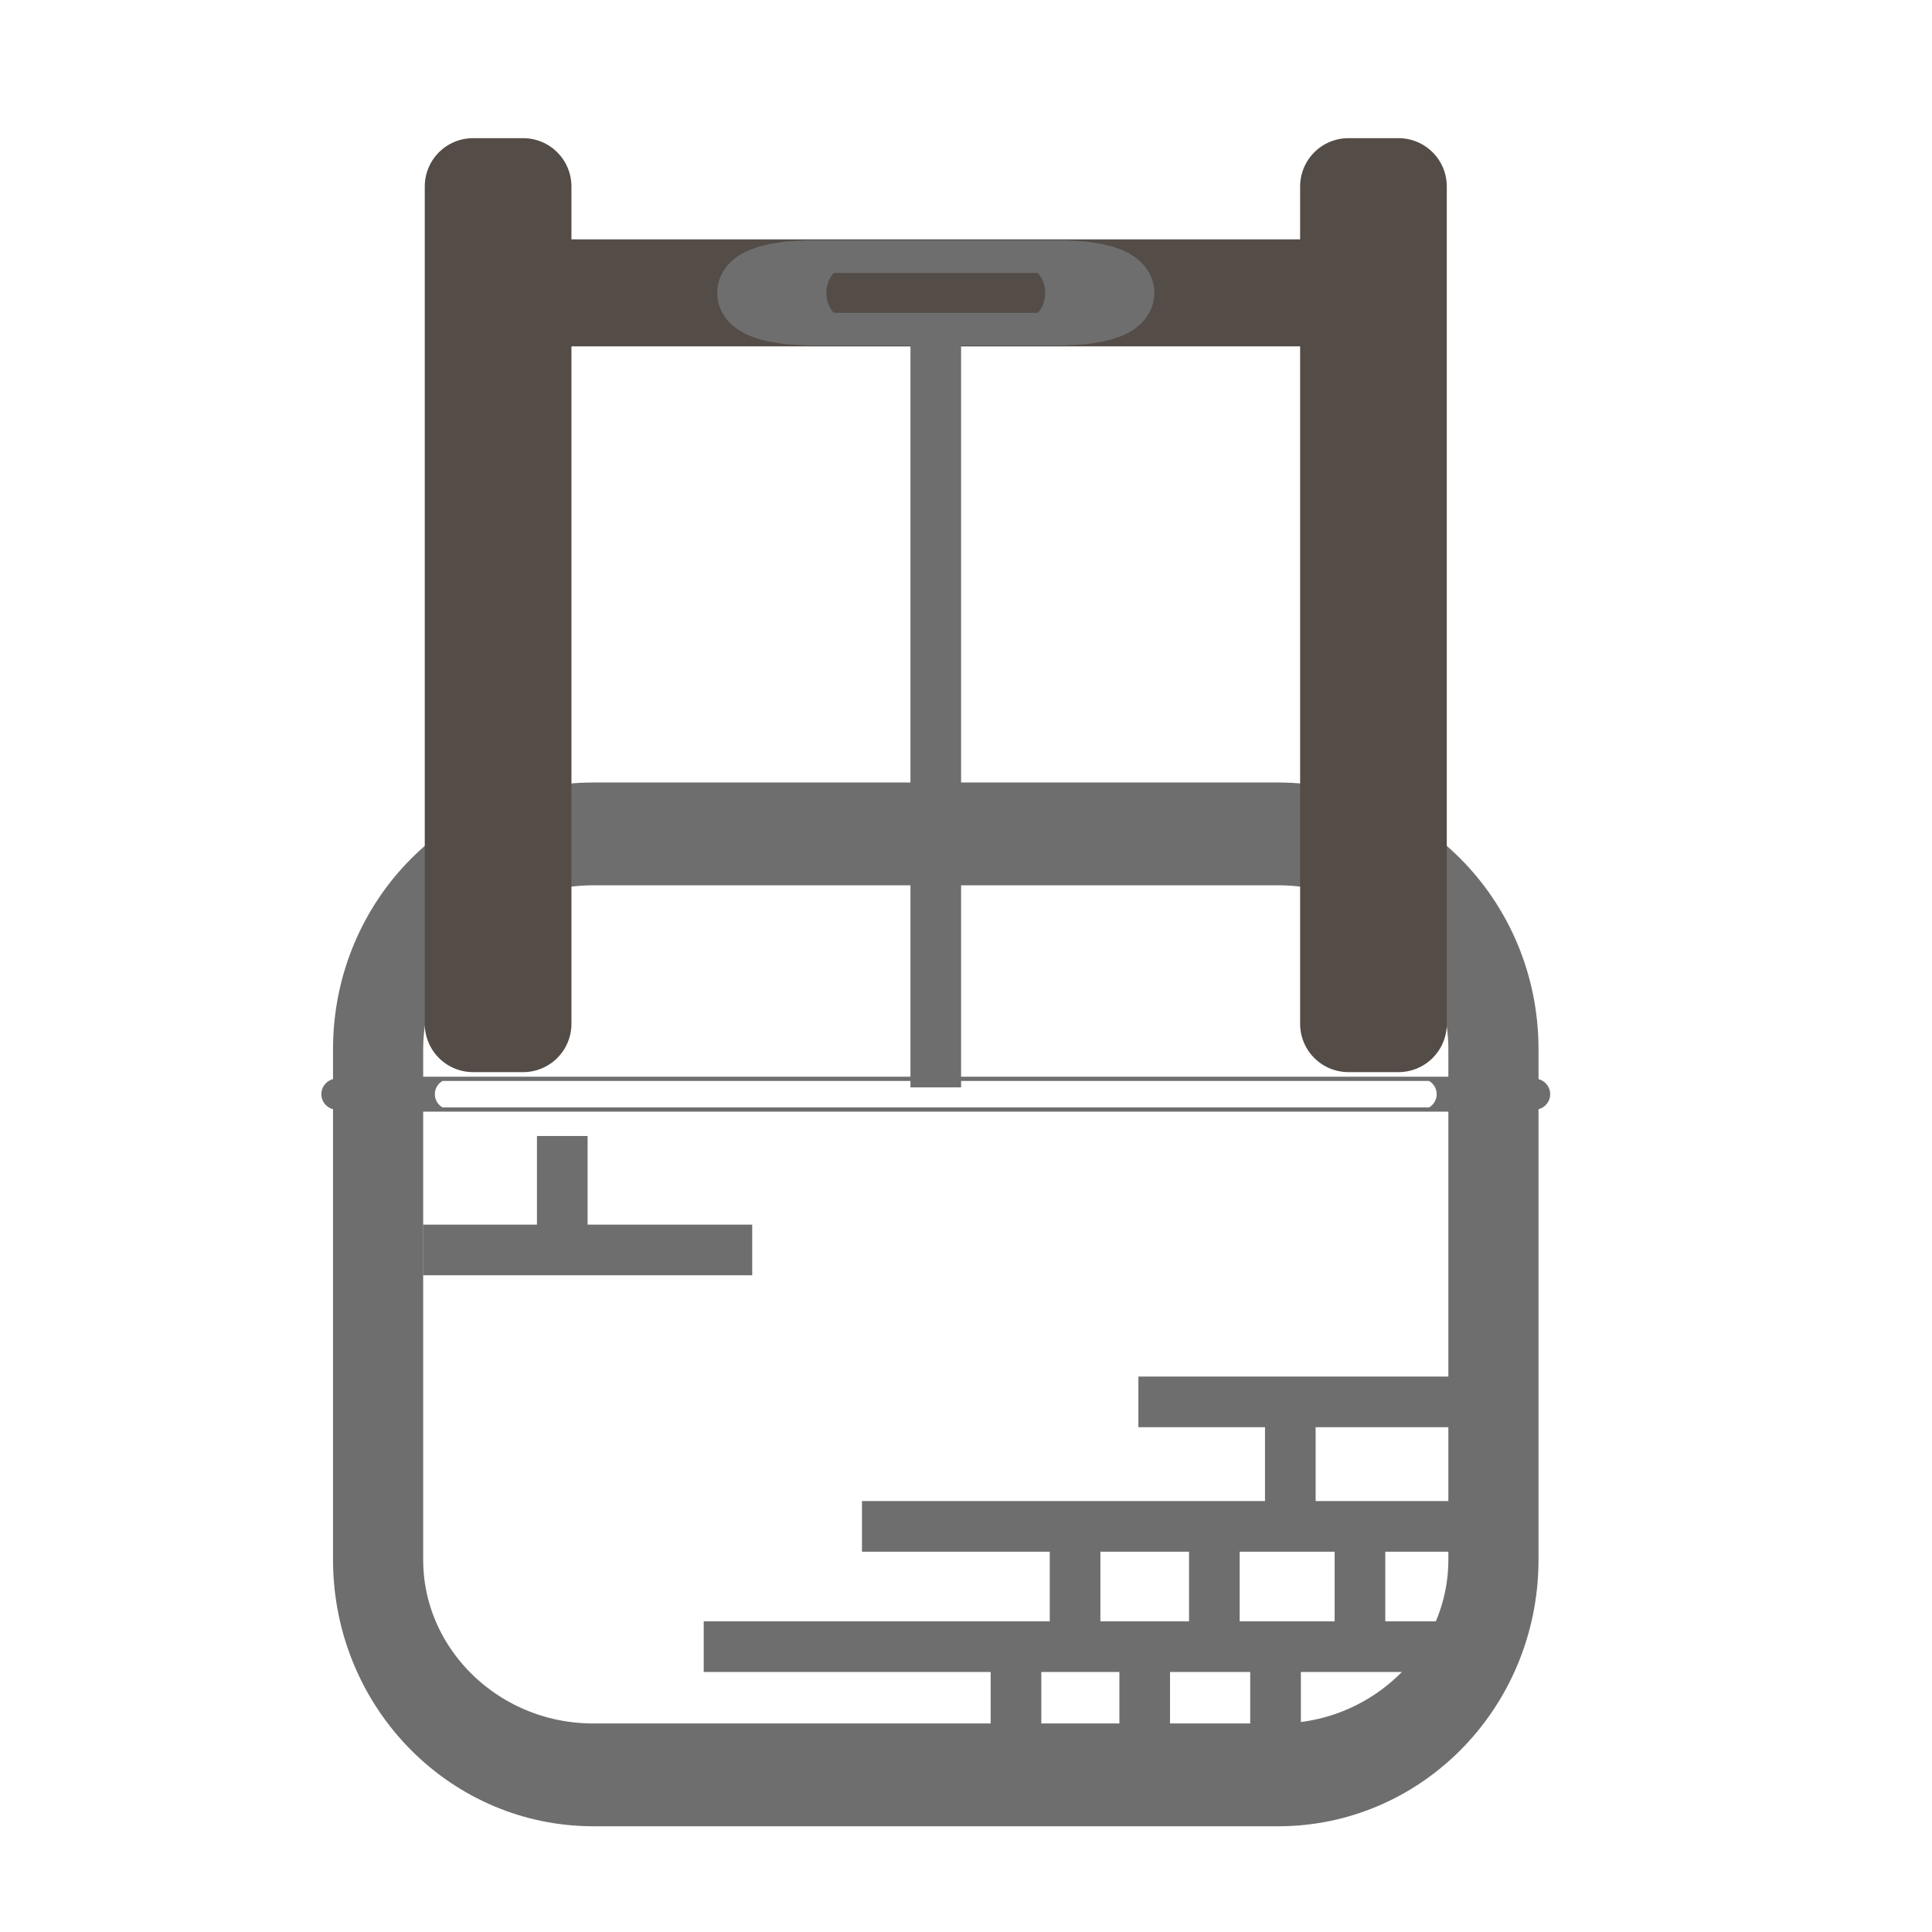
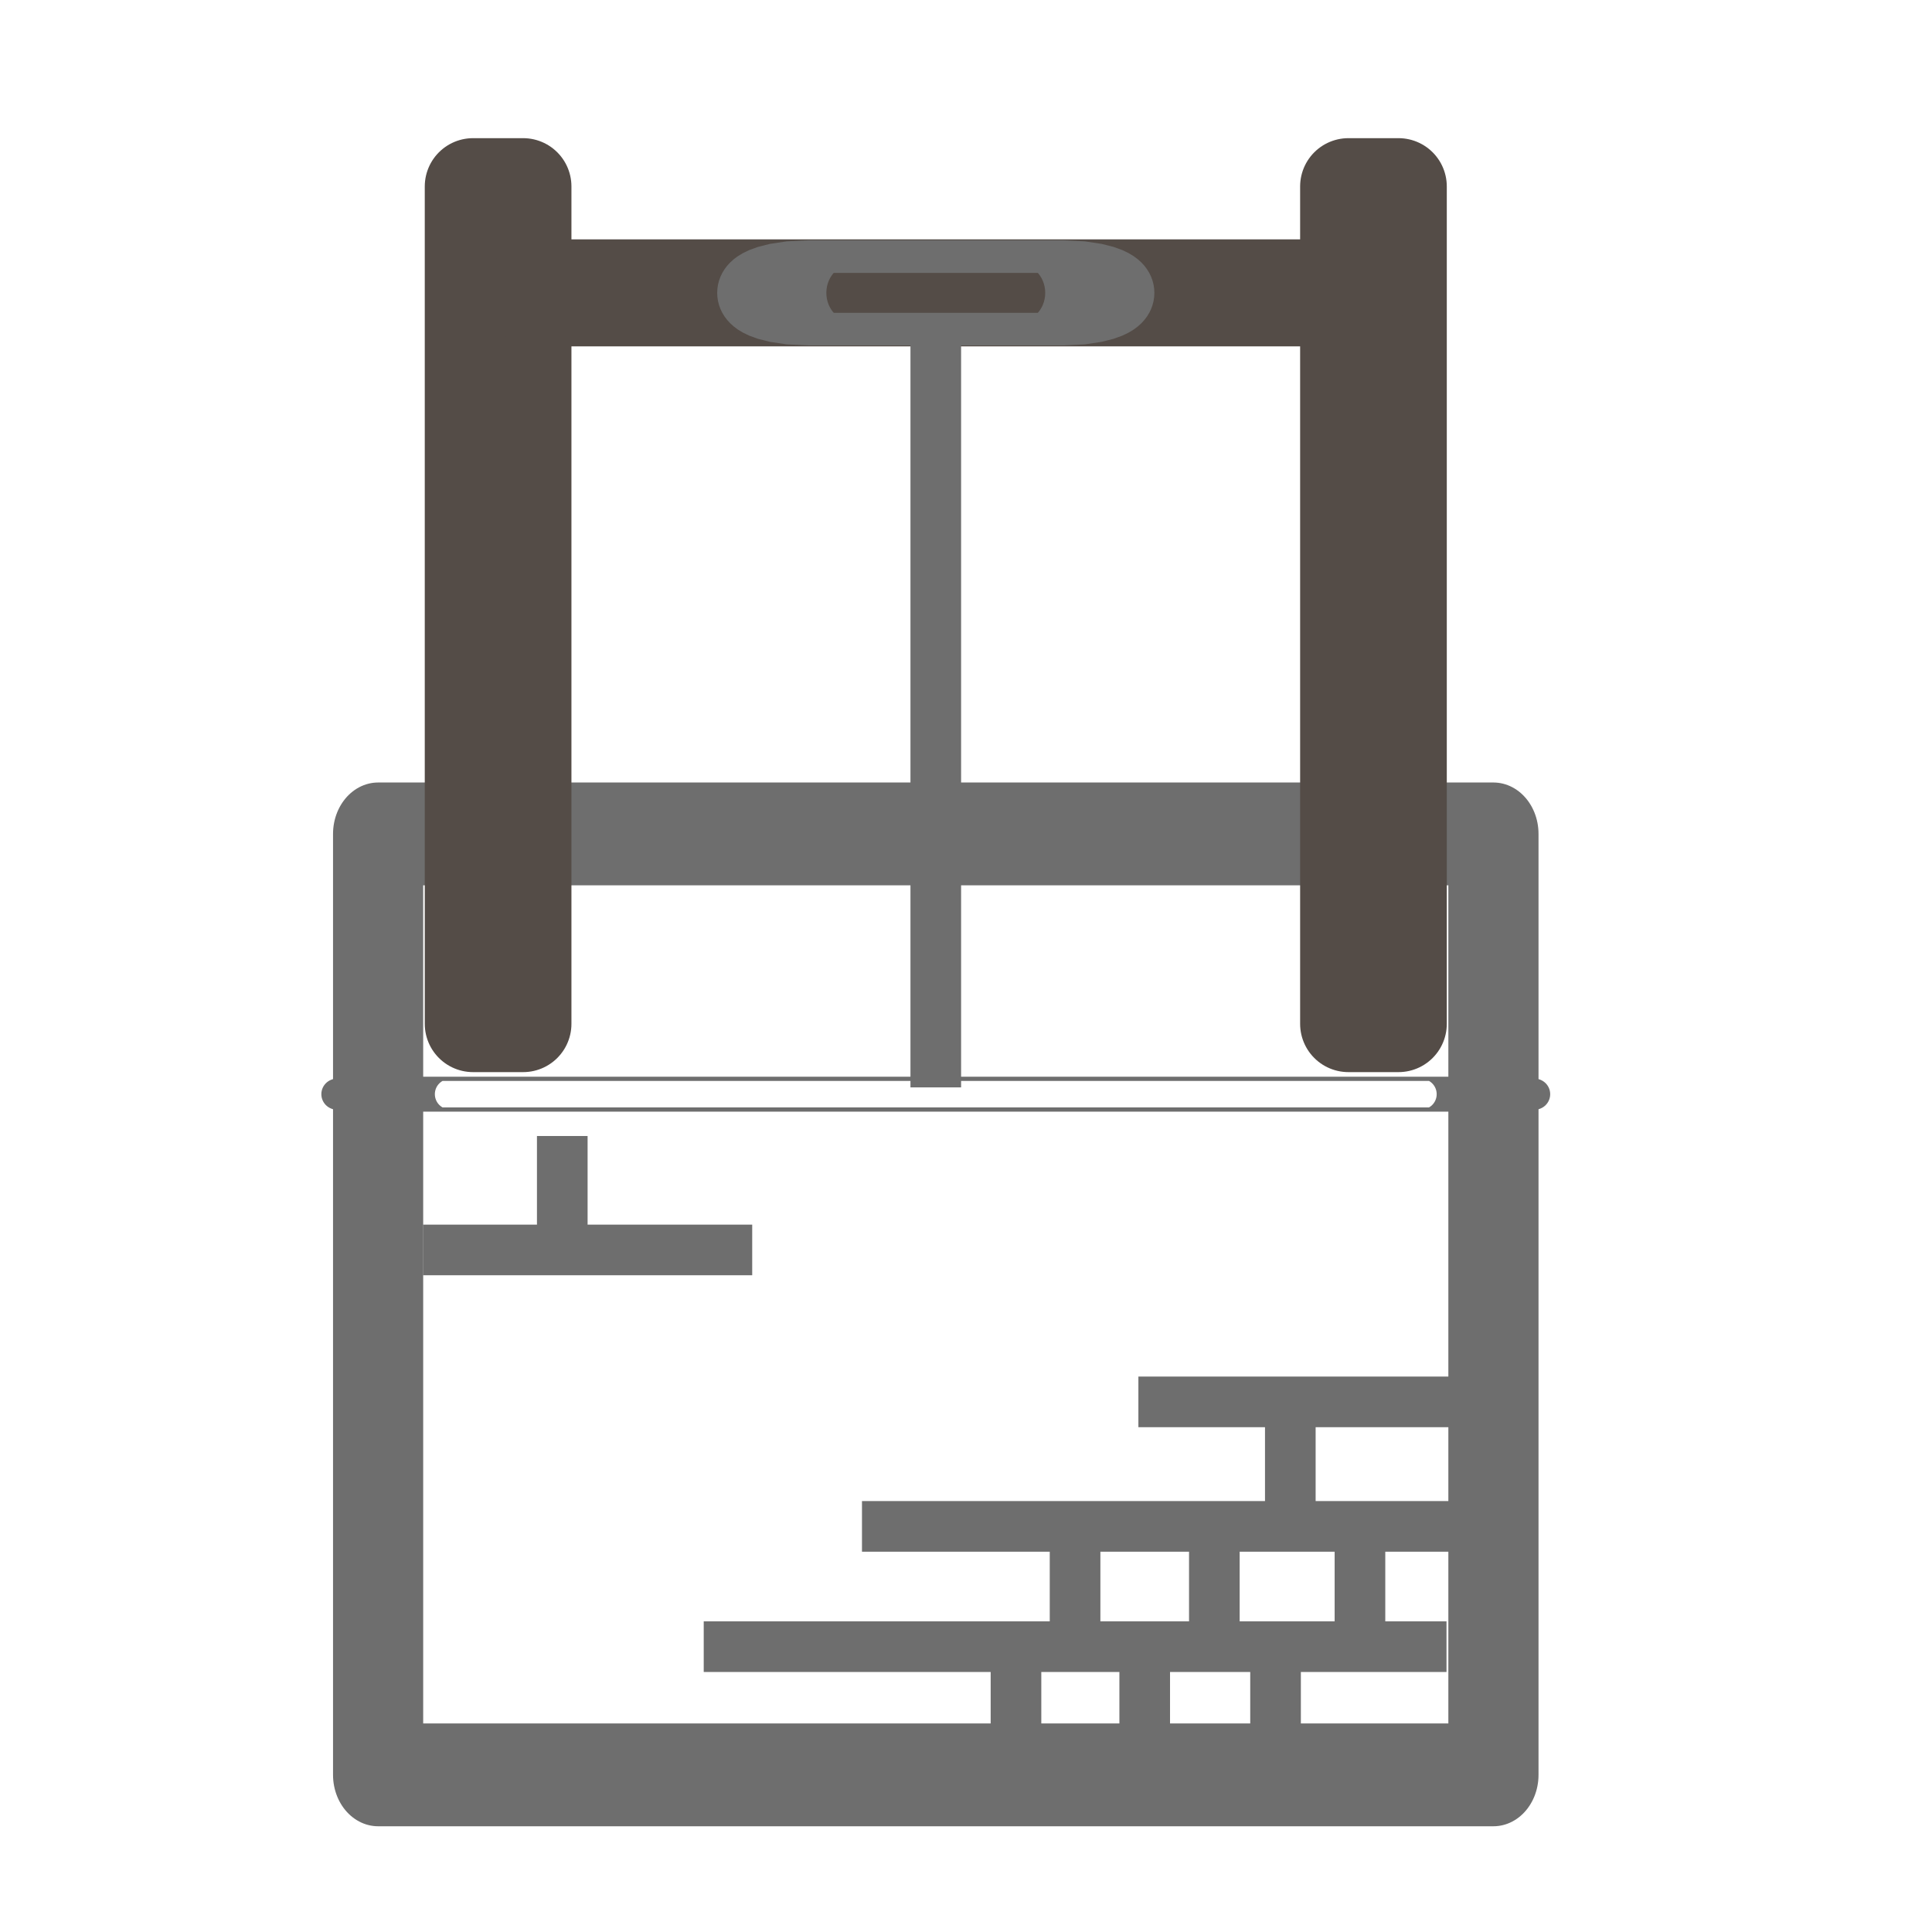
<svg xmlns="http://www.w3.org/2000/svg" width="100%" height="100%" viewBox="0 0 24 24" version="1.1" xml:space="preserve" style="fill-rule:evenodd;clip-rule:evenodd;stroke-linecap:round;stroke-linejoin:round;stroke-miterlimit:1.5;">
  <g>
    <g transform="matrix(1,0,0,1.14017,0,-1.45203)">
-       <path d="M18.552,12.704C18.552,11.41 17.354,10.359 15.879,10.359L7.37,10.359C5.895,10.359 4.697,11.41 4.697,12.704L4.697,18.267C4.697,19.561 5.895,20.611 7.37,20.611L15.879,20.611C17.354,20.611 18.552,19.561 18.552,18.267L18.552,12.704Z" style="fill:none;stroke:rgb(110,110,110);stroke-width:1.12px;" />
+       <rect x="4.697" y="10.359" width="13.855" height="10.252" style="fill:none;stroke:rgb(110,110,110);stroke-width:1.12px;" />
    </g>
    <g transform="matrix(1,0,0,0.037186,0,13.0164)">
      <path d="M18.552,15.485C18.552,12.656 18.467,10.359 18.362,10.359L4.888,10.359C4.782,10.359 4.697,12.656 4.697,15.485C4.697,18.314 4.782,20.611 4.888,20.611L18.362,20.611C18.467,20.611 18.552,18.314 18.552,15.485Z" style="fill:none;stroke:rgb(110,110,110);stroke-width:1.41px;" />
    </g>
  </g>
  <g>
    <g transform="matrix(1,0,0,1,-0.450402,-0.514745)">
      <rect x="6.327" y="2.831" width="0.622" height="10.402" style="fill:none;stroke:rgb(84,76,71);stroke-width:1.2px;" />
    </g>
    <g transform="matrix(1,0,0,1,10.4236,-0.514745)">
      <rect x="6.327" y="2.831" width="0.622" height="10.402" style="fill:none;stroke:rgb(84,76,71);stroke-width:1.2px;" />
    </g>
    <g transform="matrix(1,0,0,1,0,0.978552)">
      <rect x="6.649" y="2.595" width="10.209" height="0.129" style="fill:none;stroke:rgb(84,76,71);stroke-width:1.2px;" />
    </g>
  </g>
  <g transform="matrix(0.294118,0,0,0.0878661,8.20565,2.27744)">
    <path d="M18.552,15.485C18.552,12.656 17.866,10.359 17.021,10.359L6.228,10.359C5.383,10.359 4.697,12.656 4.697,15.485C4.697,18.314 5.383,20.611 6.228,20.611L17.021,20.611C17.866,20.611 18.552,18.314 18.552,15.485Z" style="fill:none;stroke:rgb(110,110,110);stroke-width:4.61px;" />
  </g>
  <g transform="matrix(1,0,0,1,-0.19193,0)">
    <rect x="11.502" y="4.281" width="0.629" height="9.227" style="fill:rgb(110,110,110);" />
  </g>
  <g transform="matrix(6.12323e-17,1,-1,6.12323e-17,22.2499,8.63903)">
    <rect x="11.502" y="4.281" width="0.629" height="9.227" style="fill:rgb(110,110,110);" />
  </g>
  <g transform="matrix(6.12323e-17,1,-0.809659,4.95773e-17,21.6447,7.14481)">
    <rect x="11.502" y="4.281" width="0.629" height="9.227" style="fill:rgb(110,110,110);" />
  </g>
  <g transform="matrix(6.12323e-17,1,-0.443182,2.71371e-17,20.1281,5.59816)">
    <rect x="11.502" y="4.281" width="0.629" height="9.227" style="fill:rgb(110,110,110);" />
  </g>
  <g transform="matrix(6.12323e-17,1,-0.443182,2.71371e-17,11.2414,3.71072)">
    <rect x="11.502" y="4.281" width="0.629" height="9.227" style="fill:rgb(110,110,110);" />
  </g>
  <g transform="matrix(-1,-1.22465e-16,1.80914e-17,-0.147727,27.6618,22.2677)">
    <rect x="11.502" y="4.281" width="0.629" height="9.227" style="fill:rgb(110,110,110);" />
  </g>
  <g transform="matrix(-1,-1.22465e-16,1.80914e-17,-0.147727,26.0365,22.4775)">
    <rect x="11.502" y="4.281" width="0.629" height="9.227" style="fill:rgb(110,110,110);" />
  </g>
  <g transform="matrix(-1,-1.22465e-16,1.80914e-17,-0.147727,24.4374,22.2415)">
    <rect x="11.502" y="4.281" width="0.629" height="9.227" style="fill:rgb(110,110,110);" />
  </g>
  <g transform="matrix(-1,-1.22465e-16,1.80914e-17,-0.147727,28.7104,21.1143)">
    <rect x="11.502" y="4.281" width="0.629" height="9.227" style="fill:rgb(110,110,110);" />
  </g>
  <g transform="matrix(-1,-1.22465e-16,1.80914e-17,-0.147727,26.9016,21.0881)">
    <rect x="11.502" y="4.281" width="0.629" height="9.227" style="fill:rgb(110,110,110);" />
  </g>
  <g transform="matrix(-1,-1.22465e-16,1.80914e-17,-0.147727,25.1714,21.0619)">
    <rect x="11.502" y="4.281" width="0.629" height="9.227" style="fill:rgb(110,110,110);" />
  </g>
  <g transform="matrix(-1,-1.22465e-16,1.80914e-17,-0.147727,27.8453,19.4628)">
    <rect x="11.502" y="4.281" width="0.629" height="9.227" style="fill:rgb(110,110,110);" />
  </g>
  <g transform="matrix(-1,-1.22465e-16,1.80914e-17,-0.147727,18.8013,16.1074)">
    <rect x="11.502" y="4.281" width="0.629" height="9.227" style="fill:rgb(110,110,110);" />
  </g>
</svg>
